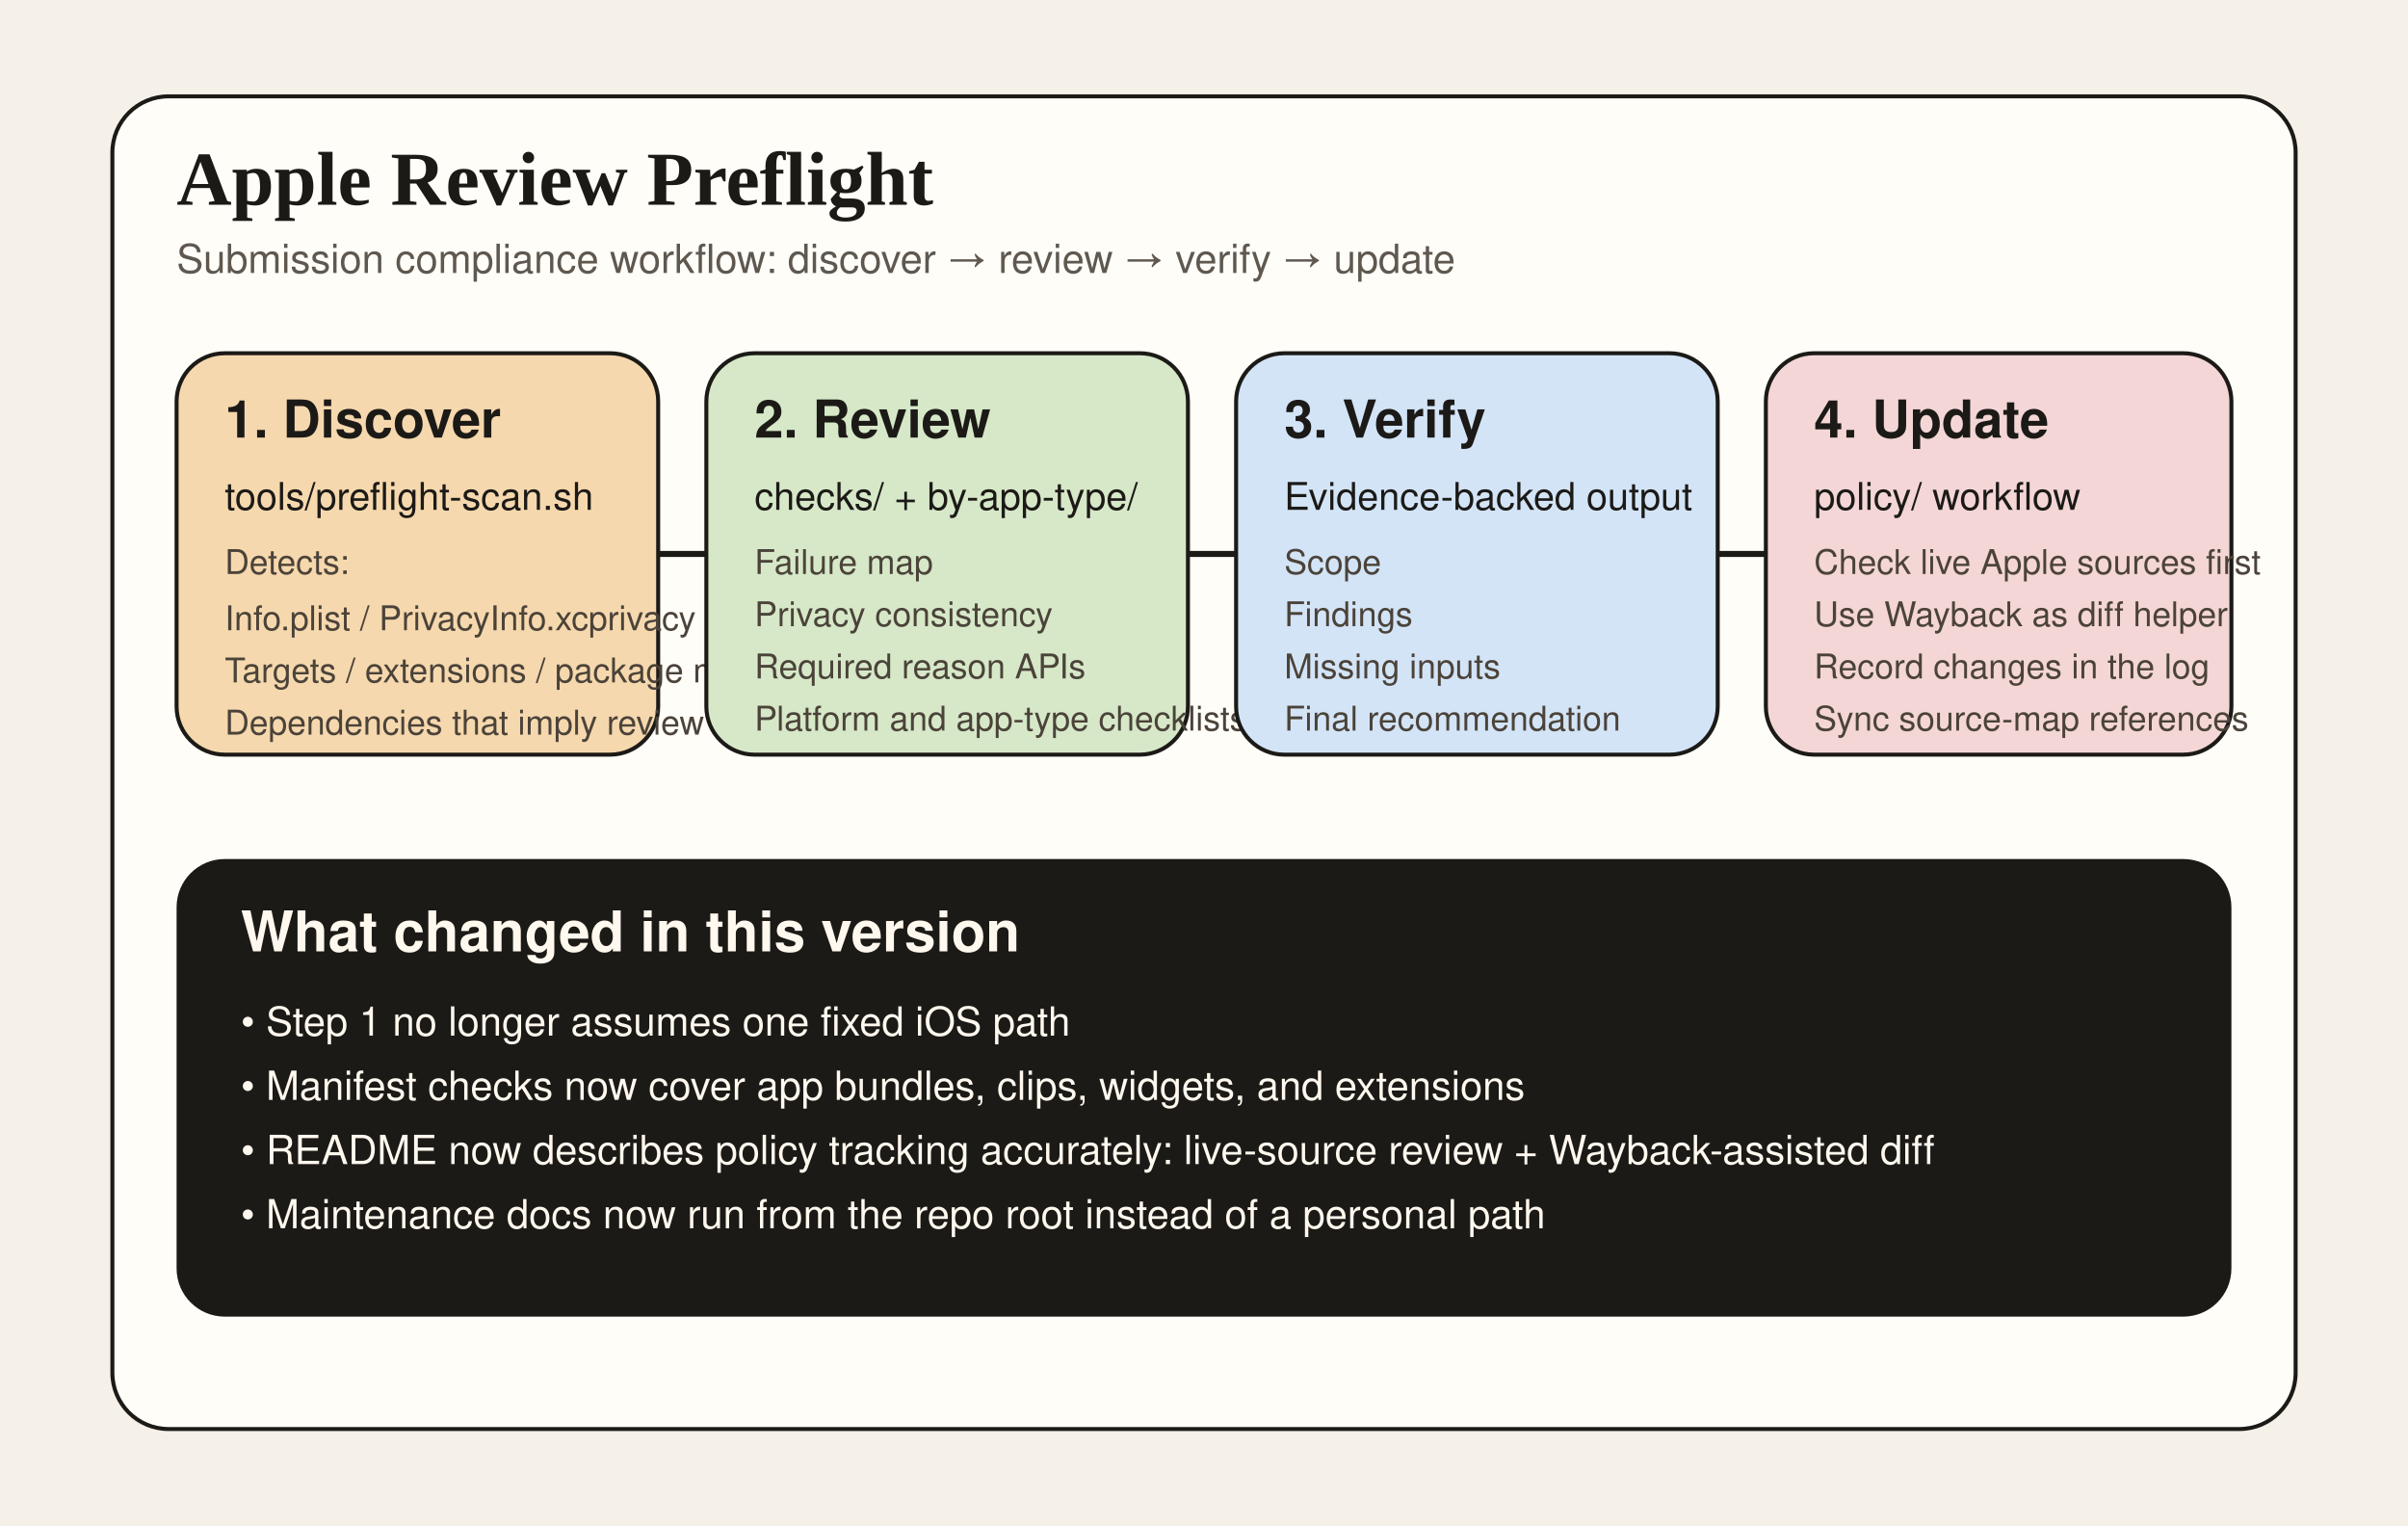
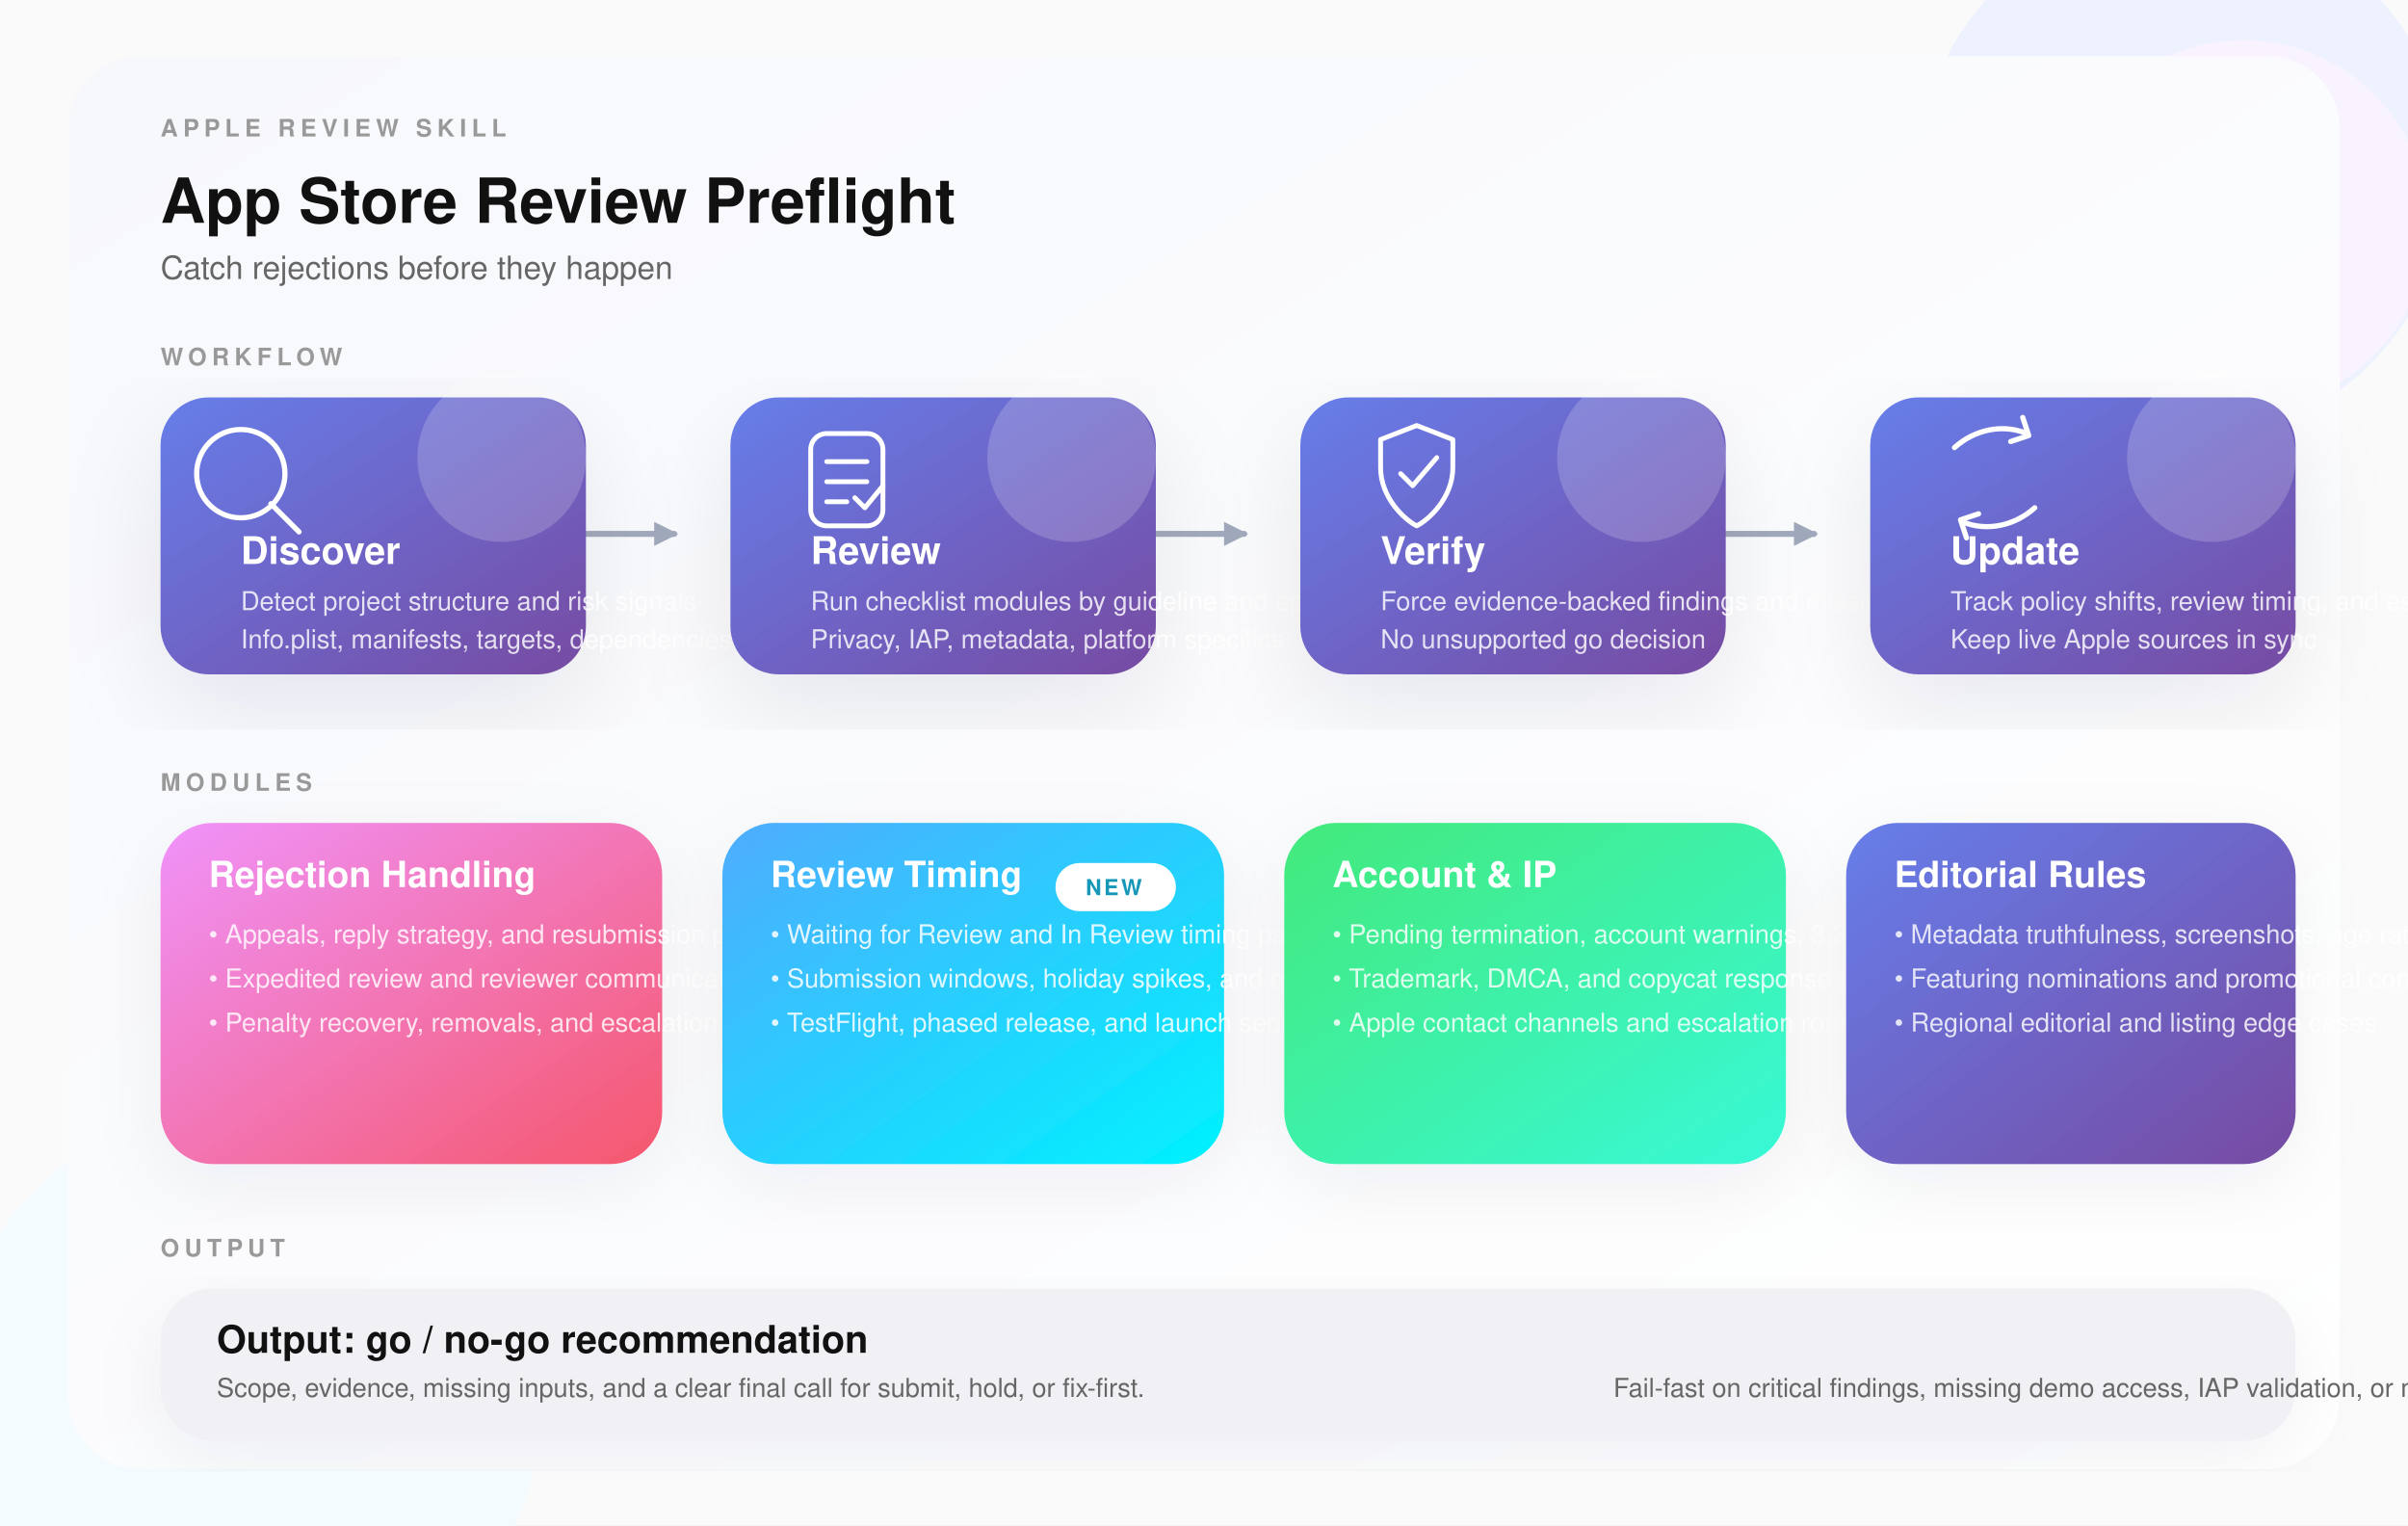
<svg xmlns="http://www.w3.org/2000/svg" width="1200" height="760" viewBox="0 0 1200 760" fill="none">
-   <rect width="1200" height="760" fill="#F5F1E8" />
-   <rect x="56" y="48" width="1088" height="664" rx="28" fill="#FFFDF8" stroke="#1C1A17" stroke-width="2" />
-   <text x="88" y="102" fill="#1C1A17" font-family="Georgia, 'Times New Roman', serif" font-size="38" font-weight="700">
-     Apple Review Preflight
-   </text>
-   <text x="88" y="136" fill="#5E584F" font-family="Helvetica, Arial, sans-serif" font-size="20">
-     Submission compliance workflow: discover → review → verify → update
-   </text>
-   <rect x="88" y="176" width="240" height="200" rx="24" fill="#F6D8AE" stroke="#1C1A17" stroke-width="2" />
-   <text x="112" y="218" fill="#1C1A17" font-family="Helvetica, Arial, sans-serif" font-size="26" font-weight="700">1. Discover</text>
-   <text x="112" y="254" fill="#1C1A17" font-family="Helvetica, Arial, sans-serif" font-size="19">tools/preflight-scan.sh</text>
-   <text x="112" y="286" fill="#4B4339" font-family="Helvetica, Arial, sans-serif" font-size="17">Detects:</text>
-   <text x="112" y="314" fill="#4B4339" font-family="Helvetica, Arial, sans-serif" font-size="17">Info.plist / PrivacyInfo.xcprivacy</text>
-   <text x="112" y="340" fill="#4B4339" font-family="Helvetica, Arial, sans-serif" font-size="17">Targets / extensions / package markers</text>
-   <text x="112" y="366" fill="#4B4339" font-family="Helvetica, Arial, sans-serif" font-size="17">Dependencies that imply review risk</text>
-   <rect x="352" y="176" width="240" height="200" rx="24" fill="#D6E8C8" stroke="#1C1A17" stroke-width="2" />
-   <text x="376" y="218" fill="#1C1A17" font-family="Helvetica, Arial, sans-serif" font-size="26" font-weight="700">2. Review</text>
-   <text x="376" y="254" fill="#1C1A17" font-family="Helvetica, Arial, sans-serif" font-size="19">checks/ + by-app-type/</text>
-   <text x="376" y="286" fill="#4B4339" font-family="Helvetica, Arial, sans-serif" font-size="17">Failure map</text>
-   <text x="376" y="312" fill="#4B4339" font-family="Helvetica, Arial, sans-serif" font-size="17">Privacy consistency</text>
-   <text x="376" y="338" fill="#4B4339" font-family="Helvetica, Arial, sans-serif" font-size="17">Required reason APIs</text>
-   <text x="376" y="364" fill="#4B4339" font-family="Helvetica, Arial, sans-serif" font-size="17">Platform and app-type checklists</text>
-   <rect x="616" y="176" width="240" height="200" rx="24" fill="#D3E4F7" stroke="#1C1A17" stroke-width="2" />
-   <text x="640" y="218" fill="#1C1A17" font-family="Helvetica, Arial, sans-serif" font-size="26" font-weight="700">3. Verify</text>
-   <text x="640" y="254" fill="#1C1A17" font-family="Helvetica, Arial, sans-serif" font-size="19">Evidence-backed output</text>
-   <text x="640" y="286" fill="#4B4339" font-family="Helvetica, Arial, sans-serif" font-size="17">Scope</text>
-   <text x="640" y="312" fill="#4B4339" font-family="Helvetica, Arial, sans-serif" font-size="17">Findings</text>
-   <text x="640" y="338" fill="#4B4339" font-family="Helvetica, Arial, sans-serif" font-size="17">Missing inputs</text>
-   <text x="640" y="364" fill="#4B4339" font-family="Helvetica, Arial, sans-serif" font-size="17">Final recommendation</text>
-   <rect x="880" y="176" width="232" height="200" rx="24" fill="#F4D6D6" stroke="#1C1A17" stroke-width="2" />
-   <text x="904" y="218" fill="#1C1A17" font-family="Helvetica, Arial, sans-serif" font-size="26" font-weight="700">4. Update</text>
-   <text x="904" y="254" fill="#1C1A17" font-family="Helvetica, Arial, sans-serif" font-size="19">policy/ workflow</text>
-   <text x="904" y="286" fill="#4B4339" font-family="Helvetica, Arial, sans-serif" font-size="17">Check live Apple sources first</text>
-   <text x="904" y="312" fill="#4B4339" font-family="Helvetica, Arial, sans-serif" font-size="17">Use Wayback as diff helper</text>
-   <text x="904" y="338" fill="#4B4339" font-family="Helvetica, Arial, sans-serif" font-size="17">Record changes in the log</text>
-   <text x="904" y="364" fill="#4B4339" font-family="Helvetica, Arial, sans-serif" font-size="17">Sync source-map references</text>
-   <path d="M328 276H352" stroke="#1C1A17" stroke-width="3" />
-   <path d="M592 276H616" stroke="#1C1A17" stroke-width="3" />
-   <path d="M856 276H880" stroke="#1C1A17" stroke-width="3" />
-   <rect x="88" y="428" width="1024" height="228" rx="24" fill="#1C1A17" />
-   <text x="120" y="474" fill="#FFF8EE" font-family="Helvetica, Arial, sans-serif" font-size="28" font-weight="700">
-     What changed in this version
-   </text>
-   <text x="120" y="516" fill="#FFF8EE" font-family="Helvetica, Arial, sans-serif" font-size="20">
-     • Step 1 no longer assumes one fixed iOS path
-   </text>
-   <text x="120" y="548" fill="#FFF8EE" font-family="Helvetica, Arial, sans-serif" font-size="20">
-     • Manifest checks now cover app bundles, clips, widgets, and extensions
-   </text>
-   <text x="120" y="580" fill="#FFF8EE" font-family="Helvetica, Arial, sans-serif" font-size="20">
-     • README now describes policy tracking accurately: live-source review + Wayback-assisted diff
-   </text>
-   <text x="120" y="612" fill="#FFF8EE" font-family="Helvetica, Arial, sans-serif" font-size="20">
-     • Maintenance docs now run from the repo root instead of a personal path
-   </text>
+   <defs>
+     <linearGradient id="grad-blue-purple" x1="0" y1="0" x2="1" y2="1">
+       <stop offset="0%" stop-color="#667EEA" />
+       <stop offset="100%" stop-color="#764BA2" />
+     </linearGradient>
+     <linearGradient id="grad-orange-pink" x1="0" y1="0" x2="1" y2="1">
+       <stop offset="0%" stop-color="#F093FB" />
+       <stop offset="100%" stop-color="#F5576C" />
+     </linearGradient>
+     <linearGradient id="grad-teal" x1="0" y1="0" x2="1" y2="1">
+       <stop offset="0%" stop-color="#4FACFE" />
+       <stop offset="100%" stop-color="#00F2FE" />
+     </linearGradient>
+     <linearGradient id="grad-mint" x1="0" y1="0" x2="1" y2="1">
+       <stop offset="0%" stop-color="#43E97B" />
+       <stop offset="100%" stop-color="#38F9D7" />
+     </linearGradient>
+     <linearGradient id="bg-glow" x1="0" y1="0" x2="1" y2="1">
+       <stop offset="0%" stop-color="#F7F8FC" />
+       <stop offset="100%" stop-color="#FFFFFF" />
+     </linearGradient>
+     <filter id="shadow-soft" x="-20%" y="-20%" width="140%" height="140%">
+       <feDropShadow dx="0" dy="18" stdDeviation="24" flood-color="#1F294014" flood-opacity="1" />
+     </filter>
+     <filter id="shadow-subtle" x="-20%" y="-20%" width="140%" height="140%">
+       <feDropShadow dx="0" dy="10" stdDeviation="18" flood-color="#1F29400D" flood-opacity="1" />
+     </filter>
+     <marker id="arrowhead" markerWidth="12" markerHeight="12" refX="10" refY="6" orient="auto" markerUnits="userSpaceOnUse">
+       <path d="M0 0L12 6L0 12V0Z" fill="#A1A9BC" />
+     </marker>
+   </defs>
+   <rect width="1200" height="760" fill="#FAFAFA" />
+   <circle cx="1088" cy="88" r="132" fill="#EEF2FF" />
+   <circle cx="1118" cy="112" r="92" fill="#F8F3FF" />
+   <circle cx="122" cy="698" r="148" fill="#F4FBFF" />
+   <rect x="34" y="28" width="1132" height="704" rx="36" fill="url(#bg-glow)" />
+   <text x="80" y="68" fill="#999999" font-family="-apple-system, 'SF Pro Display', 'Helvetica Neue', Helvetica, Arial, sans-serif" font-size="12" font-weight="600" letter-spacing="2.6">APPLE REVIEW SKILL</text>
+   <text x="80" y="111" fill="#111111" font-family="-apple-system, 'SF Pro Display', 'Helvetica Neue', Helvetica, Arial, sans-serif" font-size="31" font-weight="700">App Store Review Preflight</text>
+   <text x="80" y="139" fill="#666666" font-family="-apple-system, 'SF Pro Display', 'Helvetica Neue', Helvetica, Arial, sans-serif" font-size="16" font-weight="400">Catch rejections before they happen</text>
+   <text x="80" y="182" fill="#999999" font-family="-apple-system, 'SF Pro Display', 'Helvetica Neue', Helvetica, Arial, sans-serif" font-size="12" font-weight="600" letter-spacing="2.6">WORKFLOW</text>
+   <path d="M292 266H336" stroke="#A1A9BC" stroke-width="3" stroke-linecap="round" marker-end="url(#arrowhead)" />
+   <path d="M576 266H620" stroke="#A1A9BC" stroke-width="3" stroke-linecap="round" marker-end="url(#arrowhead)" />
+   <path d="M860 266H904" stroke="#A1A9BC" stroke-width="3" stroke-linecap="round" marker-end="url(#arrowhead)" />
+   <g filter="url(#shadow-soft)">
+     <rect x="80" y="198" width="212" height="138" rx="24" fill="url(#grad-blue-purple)" />
+   </g>
+   <g opacity="0.18">
+     <circle cx="250" cy="228" r="42" fill="#FFFFFF" />
+   </g>
+   <circle cx="120" cy="236" r="22" stroke="#FFFFFF" stroke-width="2.6" />
+   <path d="M135 251L149 265" stroke="#FFFFFF" stroke-width="2.6" stroke-linecap="round" />
+   <text x="120" y="281" fill="#FFFFFF" font-family="-apple-system, 'SF Pro Display', 'Helvetica Neue', Helvetica, Arial, sans-serif" font-size="19" font-weight="700">Discover</text>
+   <text x="120" y="304" fill="rgba(255,255,255,0.82)" font-family="-apple-system, 'SF Pro Display', 'Helvetica Neue', Helvetica, Arial, sans-serif" font-size="13">Detect project structure and risk signals</text>
+   <text x="120" y="323" fill="rgba(255,255,255,0.82)" font-family="-apple-system, 'SF Pro Display', 'Helvetica Neue', Helvetica, Arial, sans-serif" font-size="13">Info.plist, manifests, targets, dependencies</text>
+   <g filter="url(#shadow-soft)">
+     <rect x="364" y="198" width="212" height="138" rx="24" fill="url(#grad-blue-purple)" />
+   </g>
+   <g opacity="0.18">
+     <circle cx="534" cy="228" r="42" fill="#FFFFFF" />
+   </g>
+   <rect x="404" y="216" width="36" height="46" rx="8" stroke="#FFFFFF" stroke-width="2.4" />
+   <path d="M412 230H432" stroke="#FFFFFF" stroke-width="2.4" stroke-linecap="round" />
+   <path d="M412 240H432" stroke="#FFFFFF" stroke-width="2.4" stroke-linecap="round" />
+   <path d="M412 250H422" stroke="#FFFFFF" stroke-width="2.4" stroke-linecap="round" />
+   <path d="M426 248L431 253L440 242" stroke="#FFFFFF" stroke-width="2.4" stroke-linecap="round" stroke-linejoin="round" />
+   <text x="404" y="281" fill="#FFFFFF" font-family="-apple-system, 'SF Pro Display', 'Helvetica Neue', Helvetica, Arial, sans-serif" font-size="19" font-weight="700">Review</text>
+   <text x="404" y="304" fill="rgba(255,255,255,0.82)" font-family="-apple-system, 'SF Pro Display', 'Helvetica Neue', Helvetica, Arial, sans-serif" font-size="13">Run checklist modules by guideline and app type</text>
+   <text x="404" y="323" fill="rgba(255,255,255,0.82)" font-family="-apple-system, 'SF Pro Display', 'Helvetica Neue', Helvetica, Arial, sans-serif" font-size="13">Privacy, IAP, metadata, platform specifics</text>
+   <g filter="url(#shadow-soft)">
+     <rect x="648" y="198" width="212" height="138" rx="24" fill="url(#grad-blue-purple)" />
+   </g>
+   <g opacity="0.18">
+     <circle cx="818" cy="228" r="42" fill="#FFFFFF" />
+   </g>
+   <path d="M688 219L706 212L724 219V233C724 248 712 259 706 262C700 259 688 248 688 233V219Z" stroke="#FFFFFF" stroke-width="2.4" stroke-linejoin="round" />
+   <path d="M698 236L704 242L716 228" stroke="#FFFFFF" stroke-width="2.4" stroke-linecap="round" stroke-linejoin="round" />
+   <text x="688" y="281" fill="#FFFFFF" font-family="-apple-system, 'SF Pro Display', 'Helvetica Neue', Helvetica, Arial, sans-serif" font-size="19" font-weight="700">Verify</text>
+   <text x="688" y="304" fill="rgba(255,255,255,0.82)" font-family="-apple-system, 'SF Pro Display', 'Helvetica Neue', Helvetica, Arial, sans-serif" font-size="13">Force evidence-backed findings and missing inputs</text>
+   <text x="688" y="323" fill="rgba(255,255,255,0.82)" font-family="-apple-system, 'SF Pro Display', 'Helvetica Neue', Helvetica, Arial, sans-serif" font-size="13">No unsupported go decision</text>
+   <g filter="url(#shadow-soft)">
+     <rect x="932" y="198" width="212" height="138" rx="24" fill="url(#grad-blue-purple)" />
+   </g>
+   <g opacity="0.18">
+     <circle cx="1102" cy="228" r="42" fill="#FFFFFF" />
+   </g>
+   <path d="M974 223C984 214 998 211 1010 216" stroke="#FFFFFF" stroke-width="2.6" stroke-linecap="round" />
+   <path d="M1008 208L1011 217L1002 220" stroke="#FFFFFF" stroke-width="2.6" stroke-linecap="round" stroke-linejoin="round" />
+   <path d="M1014 253C1004 262 990 265 978 260" stroke="#FFFFFF" stroke-width="2.6" stroke-linecap="round" />
+   <path d="M980 268L977 259L986 256" stroke="#FFFFFF" stroke-width="2.6" stroke-linecap="round" stroke-linejoin="round" />
+   <text x="972" y="281" fill="#FFFFFF" font-family="-apple-system, 'SF Pro Display', 'Helvetica Neue', Helvetica, Arial, sans-serif" font-size="19" font-weight="700">Update</text>
+   <text x="972" y="304" fill="rgba(255,255,255,0.82)" font-family="-apple-system, 'SF Pro Display', 'Helvetica Neue', Helvetica, Arial, sans-serif" font-size="13">Track policy shifts, review timing, and escalation paths</text>
+   <text x="972" y="323" fill="rgba(255,255,255,0.82)" font-family="-apple-system, 'SF Pro Display', 'Helvetica Neue', Helvetica, Arial, sans-serif" font-size="13">Keep live Apple sources in sync</text>
+   <text x="80" y="394" fill="#999999" font-family="-apple-system, 'SF Pro Display', 'Helvetica Neue', Helvetica, Arial, sans-serif" font-size="12" font-weight="600" letter-spacing="2.6">MODULES</text>
+   <g filter="url(#shadow-subtle)">
+     <rect x="80" y="410" width="250" height="170" rx="26" fill="url(#grad-orange-pink)" />
+   </g>
+   <text x="104" y="442" fill="#FFFFFF" font-family="-apple-system, 'SF Pro Display', 'Helvetica Neue', Helvetica, Arial, sans-serif" font-size="18" font-weight="700">Rejection Handling</text>
+   <text x="104" y="470" fill="rgba(255,255,255,0.82)" font-family="-apple-system, 'SF Pro Display', 'Helvetica Neue', Helvetica, Arial, sans-serif" font-size="13">• Appeals, reply strategy, and resubmission paths</text>
+   <text x="104" y="492" fill="rgba(255,255,255,0.82)" font-family="-apple-system, 'SF Pro Display', 'Helvetica Neue', Helvetica, Arial, sans-serif" font-size="13">• Expedited review and reviewer communication notes</text>
+   <text x="104" y="514" fill="rgba(255,255,255,0.82)" font-family="-apple-system, 'SF Pro Display', 'Helvetica Neue', Helvetica, Arial, sans-serif" font-size="13">• Penalty recovery, removals, and escalation channels</text>
+   <g filter="url(#shadow-subtle)">
+     <rect x="360" y="410" width="250" height="170" rx="26" fill="url(#grad-teal)" />
+   </g>
+   <rect x="526" y="430" width="60" height="24" rx="12" fill="#FFFFFF" />
+   <text x="541" y="446" fill="#1797B8" font-family="-apple-system, 'SF Pro Display', 'Helvetica Neue', Helvetica, Arial, sans-serif" font-size="11" font-weight="700" letter-spacing="1.2">NEW</text>
+   <text x="384" y="442" fill="#FFFFFF" font-family="-apple-system, 'SF Pro Display', 'Helvetica Neue', Helvetica, Arial, sans-serif" font-size="18" font-weight="700">Review Timing</text>
+   <text x="384" y="470" fill="rgba(255,255,255,0.84)" font-family="-apple-system, 'SF Pro Display', 'Helvetica Neue', Helvetica, Arial, sans-serif" font-size="13">• Waiting for Review and In Review timing patterns</text>
+   <text x="384" y="492" fill="rgba(255,255,255,0.84)" font-family="-apple-system, 'SF Pro Display', 'Helvetica Neue', Helvetica, Arial, sans-serif" font-size="13">• Submission windows, holiday spikes, and queue risk</text>
+   <text x="384" y="514" fill="rgba(255,255,255,0.84)" font-family="-apple-system, 'SF Pro Display', 'Helvetica Neue', Helvetica, Arial, sans-serif" font-size="13">• TestFlight, phased release, and launch sequencing</text>
+   <g filter="url(#shadow-subtle)">
+     <rect x="640" y="410" width="250" height="170" rx="26" fill="url(#grad-mint)" />
+   </g>
+   <text x="664" y="442" fill="#FFFFFF" font-family="-apple-system, 'SF Pro Display', 'Helvetica Neue', Helvetica, Arial, sans-serif" font-size="18" font-weight="700">Account &amp; IP</text>
+   <text x="664" y="470" fill="rgba(255,255,255,0.82)" font-family="-apple-system, 'SF Pro Display', 'Helvetica Neue', Helvetica, Arial, sans-serif" font-size="13">• Pending termination, account warnings, 3.2(f)</text>
+   <text x="664" y="492" fill="rgba(255,255,255,0.82)" font-family="-apple-system, 'SF Pro Display', 'Helvetica Neue', Helvetica, Arial, sans-serif" font-size="13">• Trademark, DMCA, and copycat response playbooks</text>
+   <text x="664" y="514" fill="rgba(255,255,255,0.82)" font-family="-apple-system, 'SF Pro Display', 'Helvetica Neue', Helvetica, Arial, sans-serif" font-size="13">• Apple contact channels and escalation routing</text>
+   <g filter="url(#shadow-subtle)">
+     <rect x="920" y="410" width="224" height="170" rx="26" fill="url(#grad-blue-purple)" />
+   </g>
+   <text x="944" y="442" fill="#FFFFFF" font-family="-apple-system, 'SF Pro Display', 'Helvetica Neue', Helvetica, Arial, sans-serif" font-size="18" font-weight="700">Editorial Rules</text>
+   <text x="944" y="470" fill="rgba(255,255,255,0.82)" font-family="-apple-system, 'SF Pro Display', 'Helvetica Neue', Helvetica, Arial, sans-serif" font-size="13">• Metadata truthfulness, screenshots, age rating</text>
+   <text x="944" y="492" fill="rgba(255,255,255,0.82)" font-family="-apple-system, 'SF Pro Display', 'Helvetica Neue', Helvetica, Arial, sans-serif" font-size="13">• Featuring nominations and promotional constraints</text>
+   <text x="944" y="514" fill="rgba(255,255,255,0.82)" font-family="-apple-system, 'SF Pro Display', 'Helvetica Neue', Helvetica, Arial, sans-serif" font-size="13">• Regional editorial and listing edge cases</text>
+   <text x="80" y="626" fill="#999999" font-family="-apple-system, 'SF Pro Display', 'Helvetica Neue', Helvetica, Arial, sans-serif" font-size="12" font-weight="600" letter-spacing="2.6">OUTPUT</text>
+   <g filter="url(#shadow-subtle)">
+     <rect x="80" y="642" width="1064" height="76" rx="26" fill="#F0F0F5" />
+   </g>
+   <text x="108" y="674" fill="#111111" font-family="-apple-system, 'SF Pro Display', 'Helvetica Neue', Helvetica, Arial, sans-serif" font-size="19" font-weight="700">Output: go / no-go recommendation</text>
+   <text x="108" y="696" fill="#666666" font-family="-apple-system, 'SF Pro Display', 'Helvetica Neue', Helvetica, Arial, sans-serif" font-size="13">Scope, evidence, missing inputs, and a clear final call for submit, hold, or fix-first.</text>
+   <text x="804" y="696" fill="#666666" font-family="-apple-system, 'SF Pro Display', 'Helvetica Neue', Helvetica, Arial, sans-serif" font-size="13">Fail-fast on critical findings, missing demo access, IAP validation, or manifest coverage gaps.</text>
</svg>
